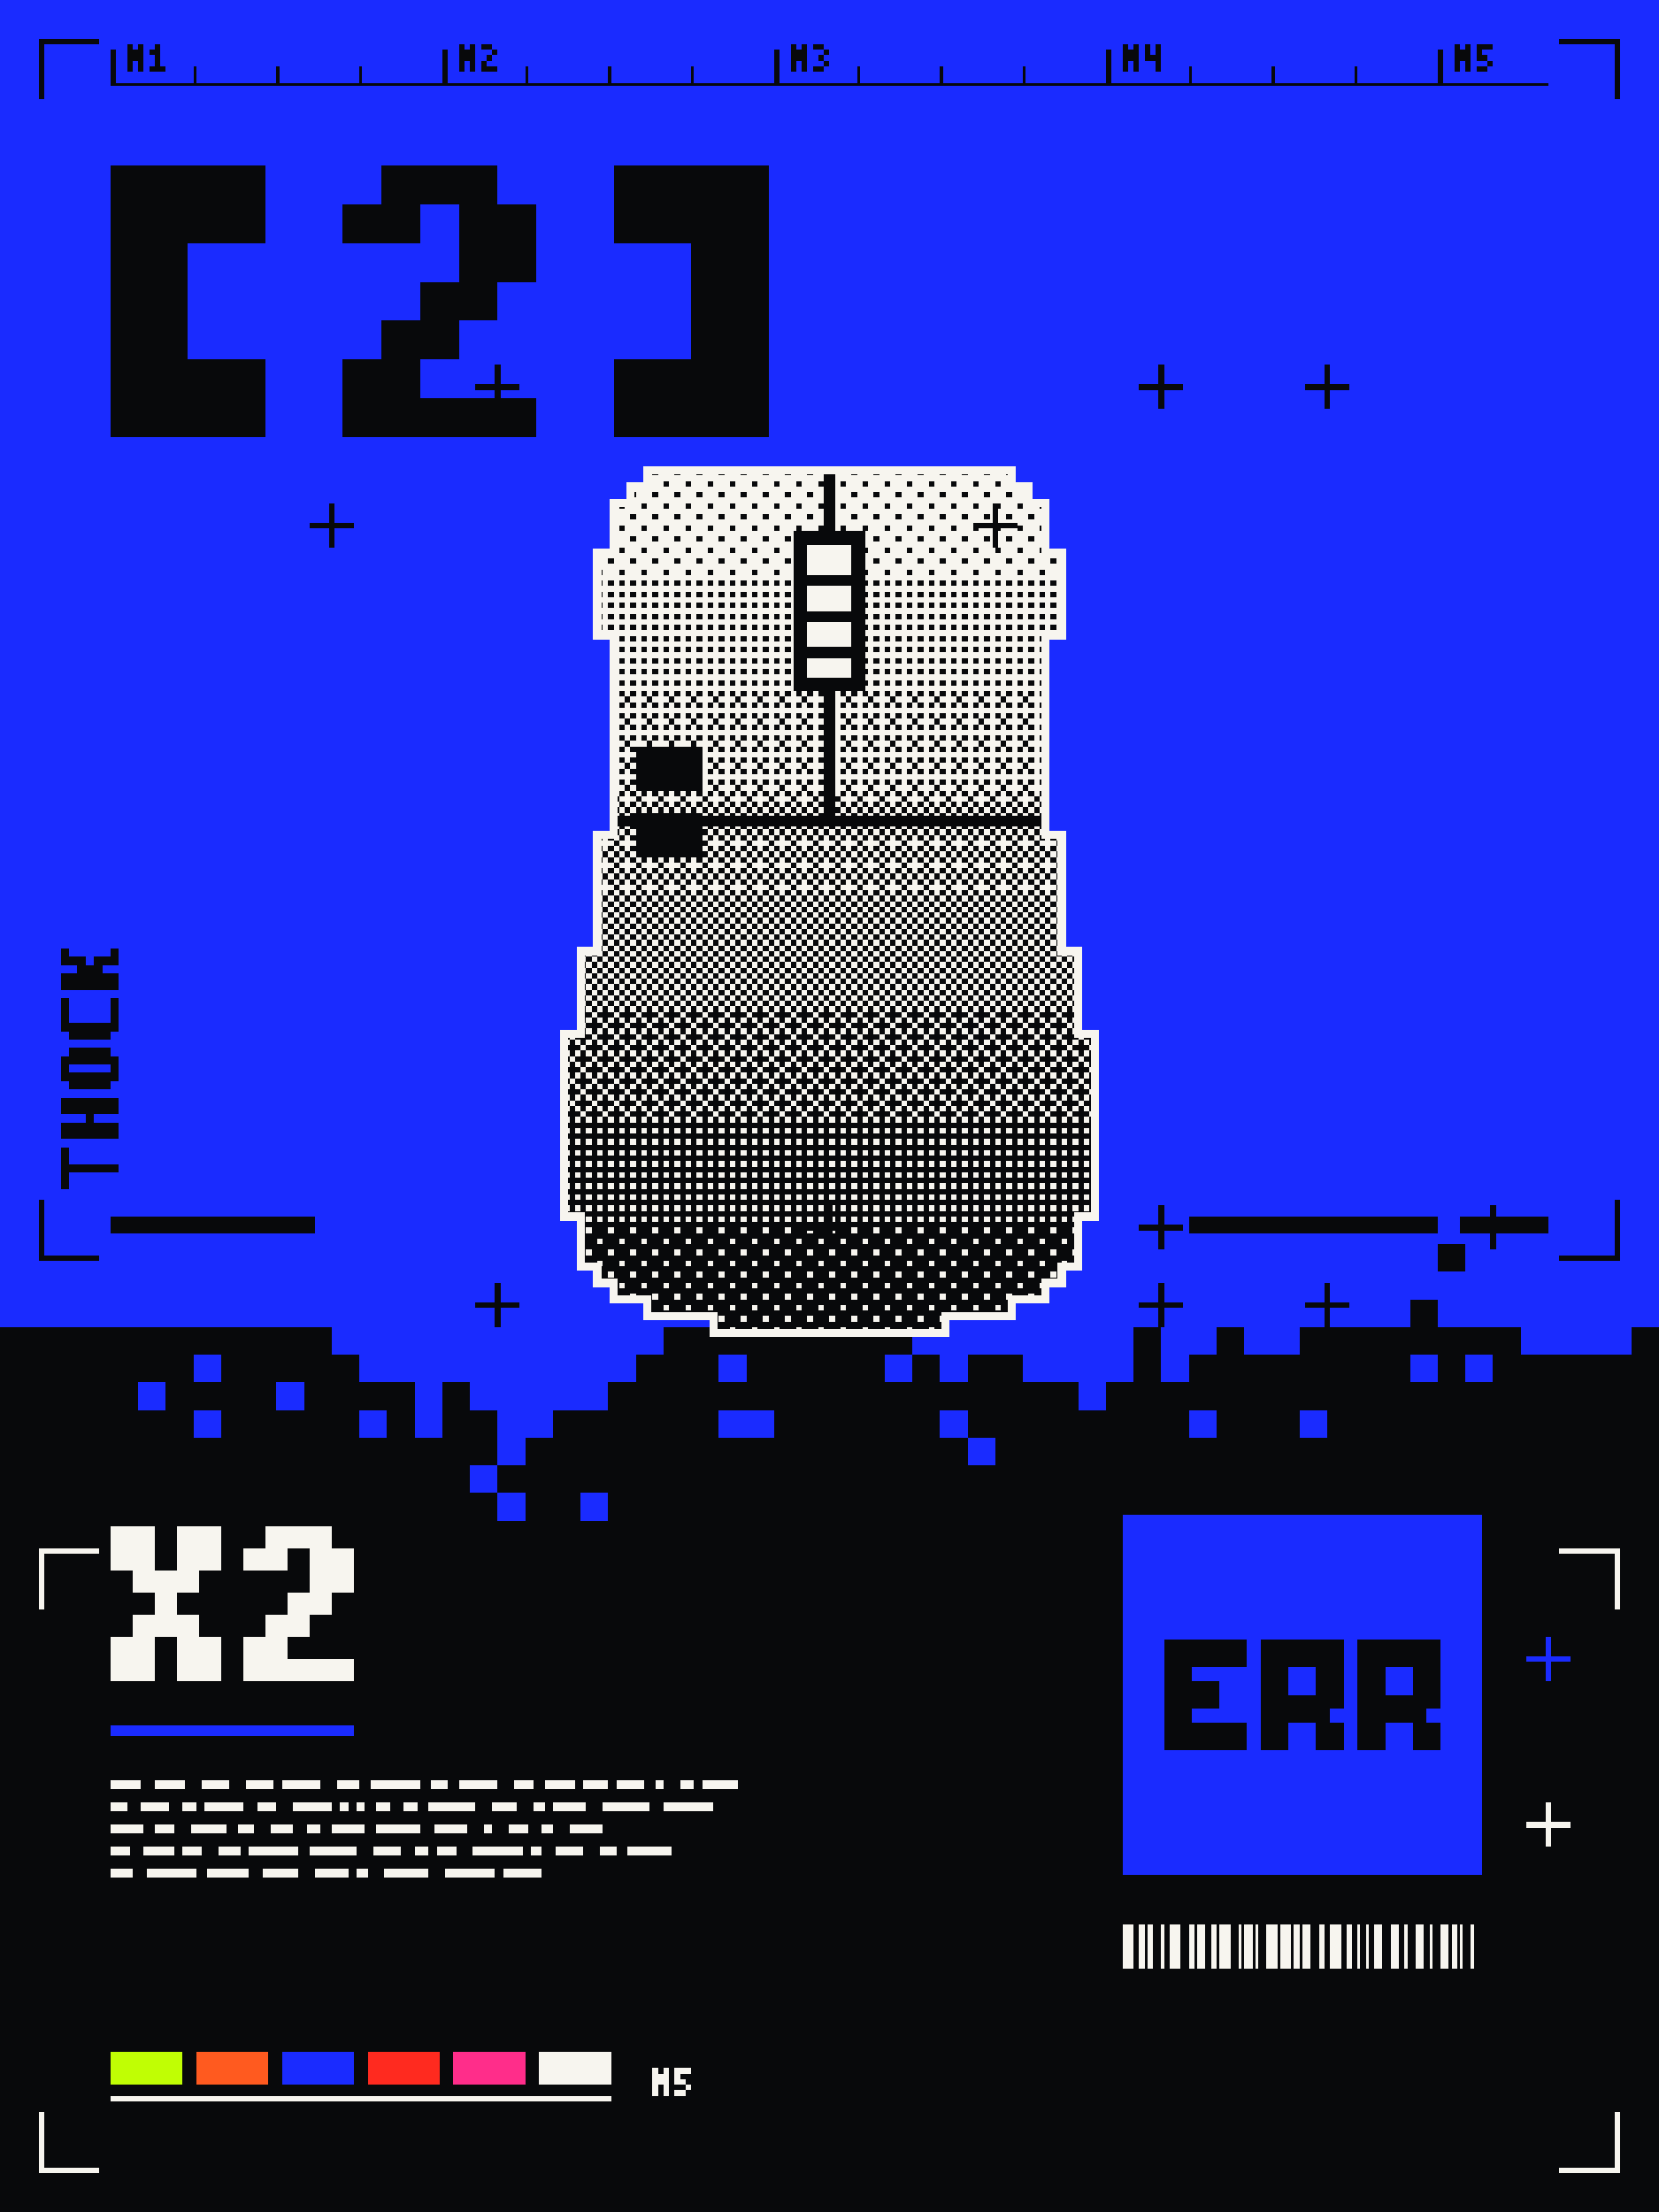
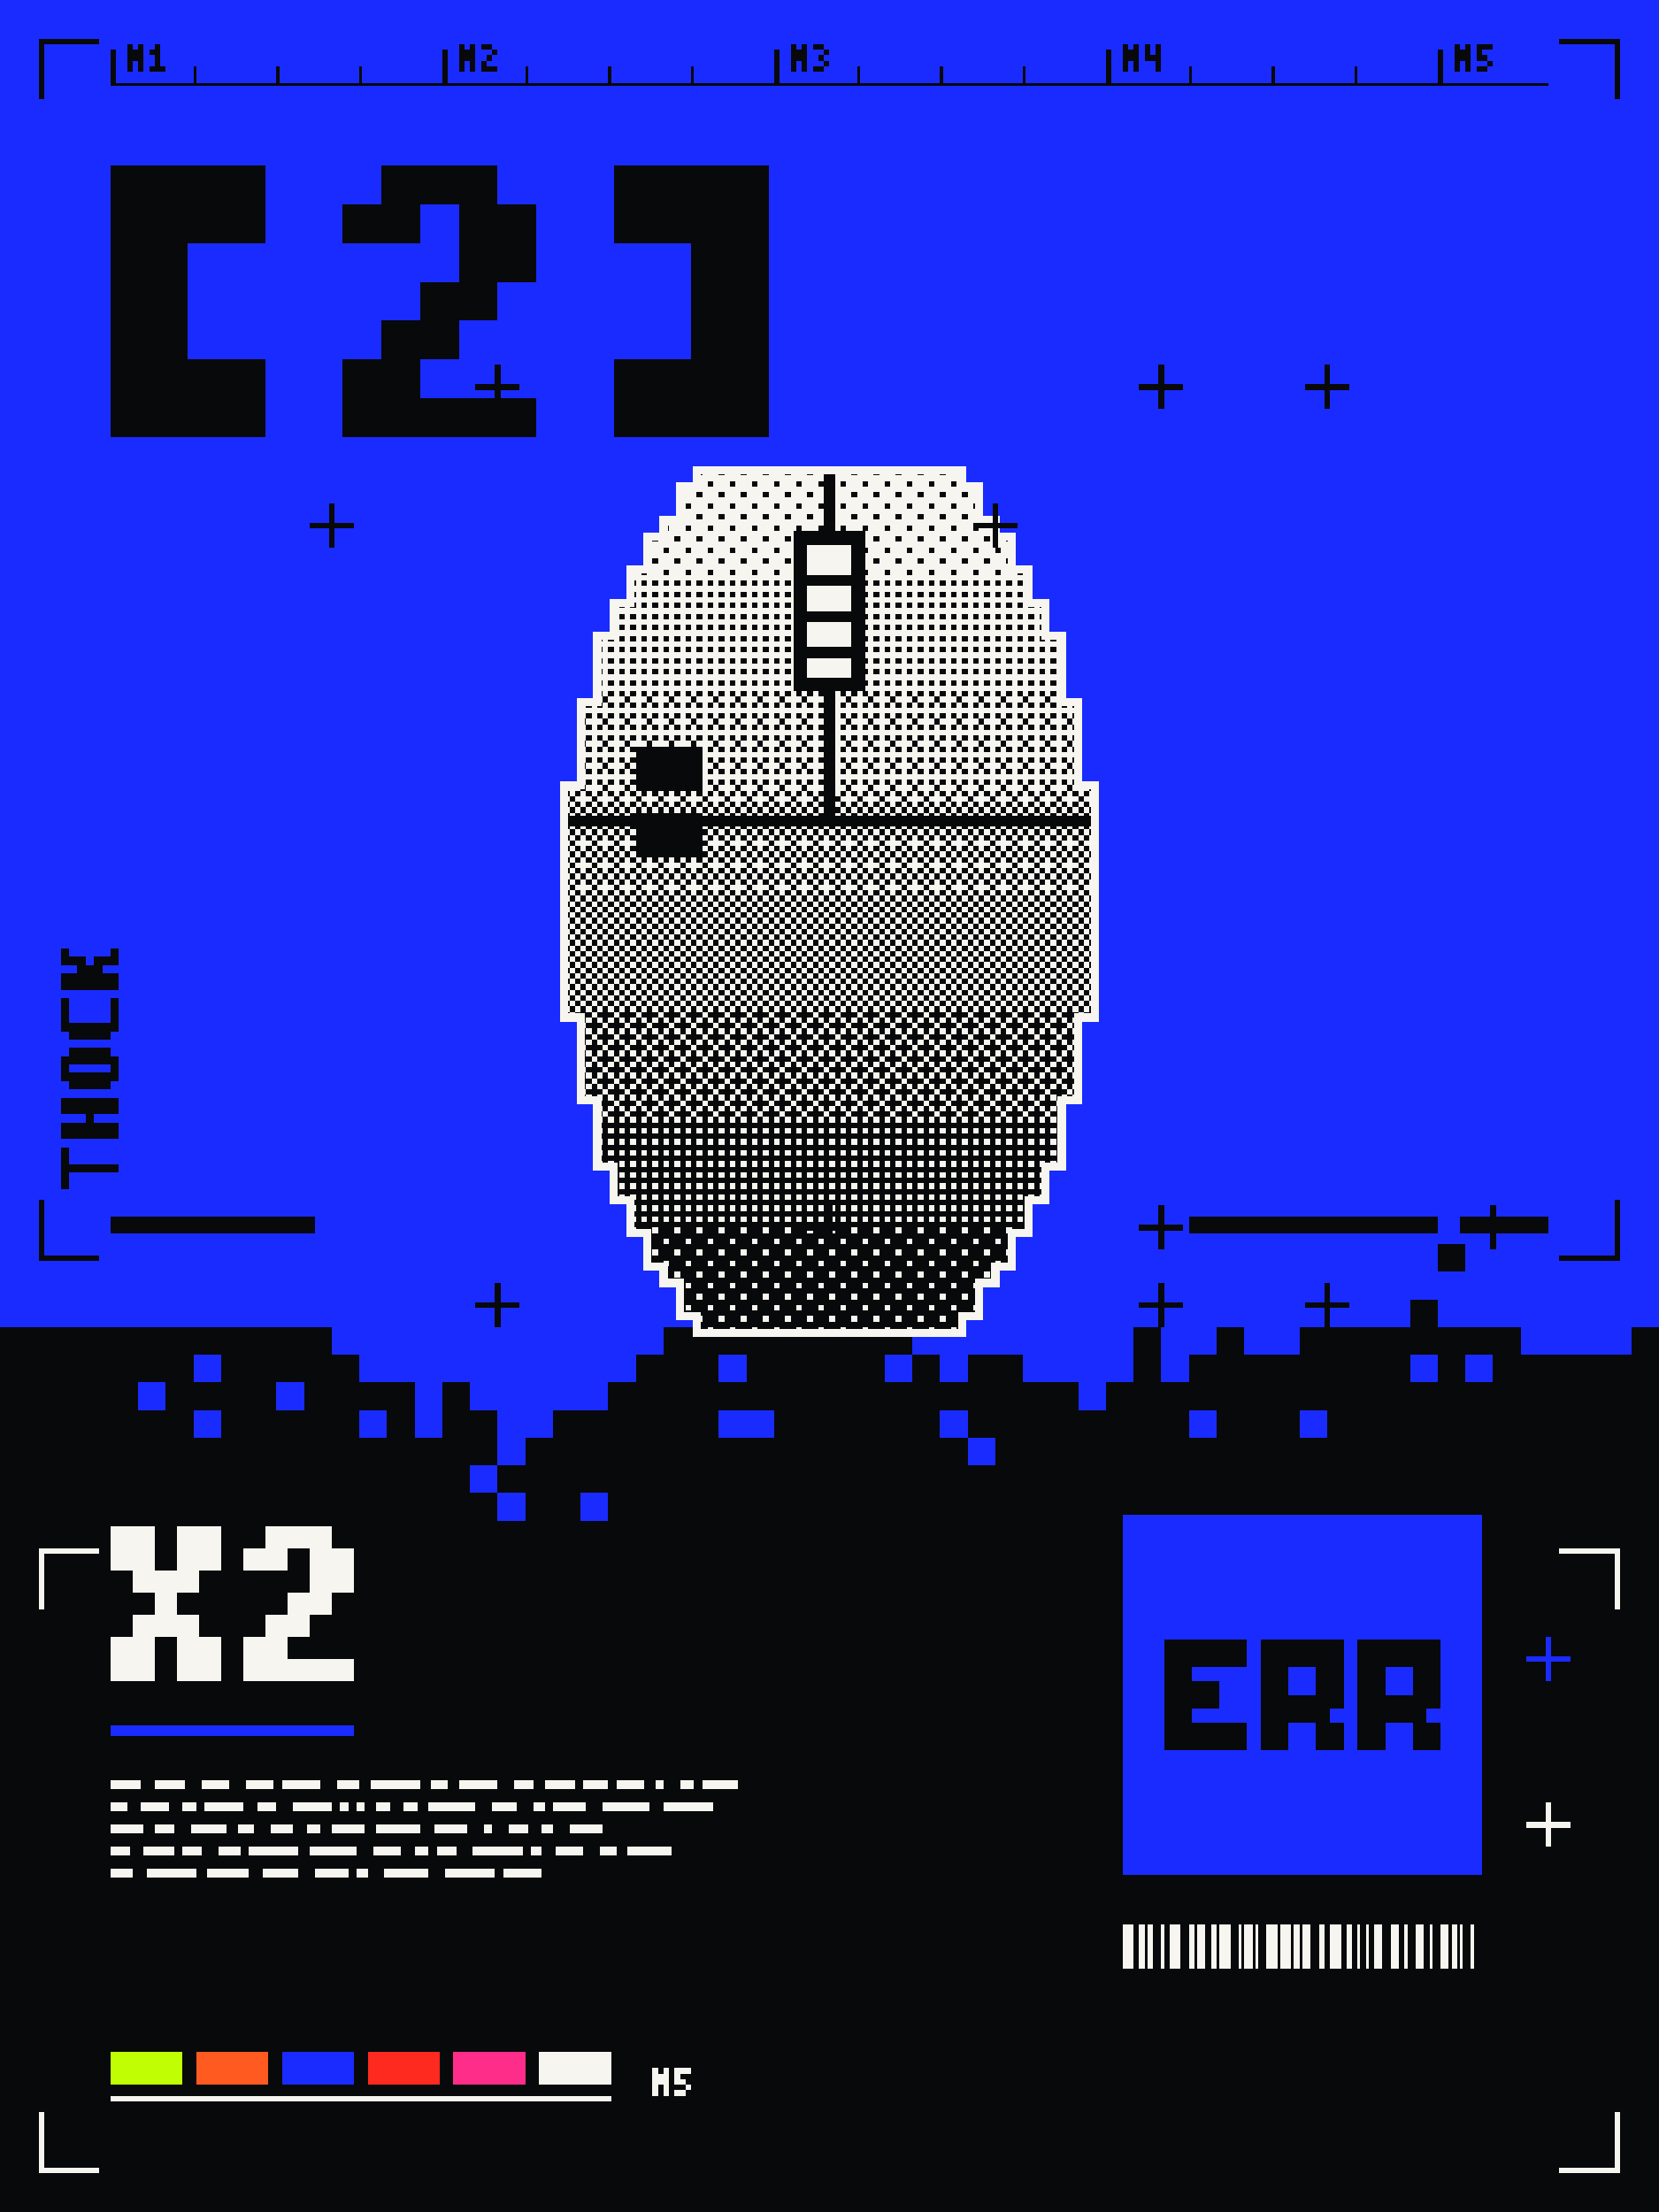
<svg xmlns="http://www.w3.org/2000/svg" viewBox="0 0 600 800" width="600" height="800" shape-rendering="crispEdges">
  <defs>
    <pattern id="m0" width="8" height="8" patternUnits="userSpaceOnUse">
      <rect x="0" y="0" width="8" height="2" fill="#f7f5ef" />
      <rect x="0" y="2" width="4" height="2" fill="#f7f5ef" />
      <rect x="6" y="2" width="2" height="2" fill="#f7f5ef" />
      <rect x="0" y="4" width="8" height="2" fill="#f7f5ef" />
      <rect x="2" y="6" width="6" height="2" fill="#f7f5ef" />
    </pattern>
    <pattern id="m1" width="8" height="8" patternUnits="userSpaceOnUse">
      <rect x="0" y="0" width="8" height="2" fill="#f7f5ef" />
      <rect x="2" y="2" width="2" height="2" fill="#f7f5ef" />
      <rect x="6" y="2" width="2" height="2" fill="#f7f5ef" />
      <rect x="0" y="4" width="8" height="2" fill="#f7f5ef" />
      <rect x="2" y="6" width="2" height="2" fill="#f7f5ef" />
      <rect x="6" y="6" width="2" height="2" fill="#f7f5ef" />
    </pattern>
    <pattern id="m2" width="8" height="8" patternUnits="userSpaceOnUse">
      <rect x="0" y="0" width="8" height="2" fill="#f7f5ef" />
      <rect x="2" y="2" width="2" height="2" fill="#f7f5ef" />
      <rect x="6" y="2" width="2" height="2" fill="#f7f5ef" />
      <rect x="0" y="4" width="2" height="2" fill="#f7f5ef" />
      <rect x="4" y="4" width="4" height="2" fill="#f7f5ef" />
      <rect x="2" y="6" width="2" height="2" fill="#f7f5ef" />
      <rect x="6" y="6" width="2" height="2" fill="#f7f5ef" />
    </pattern>
    <pattern id="m3" width="8" height="8" patternUnits="userSpaceOnUse">
      <rect x="0" y="0" width="6" height="2" fill="#f7f5ef" />
      <rect x="2" y="2" width="2" height="2" fill="#f7f5ef" />
      <rect x="6" y="2" width="2" height="2" fill="#f7f5ef" />
      <rect x="0" y="4" width="2" height="2" fill="#f7f5ef" />
      <rect x="4" y="4" width="2" height="2" fill="#f7f5ef" />
      <rect x="2" y="6" width="2" height="2" fill="#f7f5ef" />
      <rect x="6" y="6" width="2" height="2" fill="#f7f5ef" />
    </pattern>
    <pattern id="m4" width="8" height="8" patternUnits="userSpaceOnUse">
      <rect x="0" y="0" width="2" height="2" fill="#f7f5ef" />
      <rect x="4" y="0" width="2" height="2" fill="#f7f5ef" />
      <rect x="2" y="2" width="2" height="2" fill="#f7f5ef" />
      <rect x="6" y="2" width="2" height="2" fill="#f7f5ef" />
      <rect x="0" y="4" width="2" height="2" fill="#f7f5ef" />
      <rect x="4" y="4" width="2" height="2" fill="#f7f5ef" />
      <rect x="2" y="6" width="2" height="2" fill="#f7f5ef" />
      <rect x="6" y="6" width="2" height="2" fill="#f7f5ef" />
    </pattern>
    <pattern id="m5" width="8" height="8" patternUnits="userSpaceOnUse">
      <rect x="0" y="0" width="2" height="2" fill="#f7f5ef" />
      <rect x="4" y="0" width="2" height="2" fill="#f7f5ef" />
      <rect x="2" y="2" width="2" height="2" fill="#f7f5ef" />
      <rect x="0" y="4" width="2" height="2" fill="#f7f5ef" />
      <rect x="4" y="4" width="2" height="2" fill="#f7f5ef" />
      <rect x="6" y="6" width="2" height="2" fill="#f7f5ef" />
    </pattern>
    <pattern id="m6" width="8" height="8" patternUnits="userSpaceOnUse">
      <rect x="0" y="0" width="2" height="2" fill="#f7f5ef" />
      <rect x="4" y="0" width="2" height="2" fill="#f7f5ef" />
      <rect x="0" y="4" width="2" height="2" fill="#f7f5ef" />
      <rect x="4" y="4" width="2" height="2" fill="#f7f5ef" />
    </pattern>
    <pattern id="m7" width="8" height="8" patternUnits="userSpaceOnUse">
      <rect x="0" y="0" width="2" height="2" fill="#f7f5ef" />
      <rect x="4" y="4" width="2" height="2" fill="#f7f5ef" />
    </pattern>
    <clipPath id="ms">
-       <path d="M366 170V176H372V182H378V188H378V194H378V200H384V206H384V212H384V218H384V224H384V230H378V236H378V242H378V248H378V254H378V260H378V266H378V272H378V278H378V284H378V290H378V296H378V302H384V308H384V314H384V320H384V326H384V332H384V338H384V344H390V350H390V356H390V362H390V368H390V374H396V380H396V386H396V392H396V398H396V404H396V410H396V416H396V422H396V428H396V434H396V440H390V446H390V452H390V458H384V464H378V470H366V476H342V482H258V476H234V470H222V464H216V458H210V452H210V446H210V440H204V434H204V428H204V422H204V416H204V410H204V404H204V398H204V392H204V386H204V380H204V374H210V368H210V362H210V356H210V350H210V344H216V338H216V332H216V326H216V320H216V314H216V308H216V302H222V296H222V290H222V284H222V278H222V272H222V266H222V260H222V254H222V248H222V242H222V236H222V230H216V224H216V218H216V212H216V206H216V200H222V194H222V188H222V182H228V176H234V170Z" />
+       <path d="M348 170V176H354V182H354V188H360V194H366V200H366V206H372V212H372V218H378V224H378V230H384V236H384V242H384V248H384V254H390V260H390V266H390V272H390V278H390V284H396V290H396V296H396V302H396V308H396V314H396V320H396V326H396V332H396V338H396V344H396V350H396V356H396V362H396V368H390V374H390V380H390V386H390V392H390V398H384V404H384V410H384V416H384V422H378V428H378V434H372V440H372V446H366V452H366V458H360V464H354V470H354V476H348V482H252V476H246V470H246V464H240V458H234V452H234V446H228V440H228V434H222V428H222V422H216V416H216V410H216V404H216V398H210V392H210V386H210V380H210V374H210V368H204V362H204V356H204V350H204V344H204V338H204V332H204V326H204V320H204V314H204V308H204V302H204V296H204V290H204V284H210V278H210V272H210V266H210V260H210V254H216V248H216V242H216V236H216V230H222V224H222V218H228V212H228V206H234V200H234V194H240V188H246V182H246V176H252V170Z" />
    </clipPath>
  </defs>
  <rect width="600" height="800" fill="#08090b" />
  <path fill="#1a2bff" d="M0 0H600V480H590V490H580V490H570V490H560V490H550V480H540V480H530V480H520V480H510V480H500V480H490V480H480V480H470V490H460V490H450V480H440V490H430V500H420V490H410V500H400V510H390V500H380V500H370V490H360V500H350V500H340V490H330V480H320V480H310V480H300V480H290V480H280V480H270V480H260V480H250V480H240V490H230V500H220V510H210V510H200V520H190V520H180V510H170V500H160V510H150V500H140V500H130V490H120V480H110V480H100V480H90V480H80V480H70V480H60V480H50V480H40V480H30V480H20V480H10V480H0V490Z" />
  <rect x="520" y="450" width="10" height="10" fill="#08090b" />
  <rect x="180" y="520" width="10" height="10" fill="#1a2bff" />
  <rect x="470" y="510" width="10" height="10" fill="#1a2bff" />
  <rect x="270" y="510" width="10" height="10" fill="#1a2bff" />
  <rect x="150" y="510" width="10" height="10" fill="#1a2bff" />
  <rect x="210" y="540" width="10" height="10" fill="#1a2bff" />
  <rect x="300" y="470" width="10" height="10" fill="#08090b" />
  <rect x="50" y="500" width="10" height="10" fill="#1a2bff" />
  <rect x="260" y="490" width="10" height="10" fill="#1a2bff" />
  <rect x="130" y="510" width="10" height="10" fill="#1a2bff" />
  <rect x="100" y="500" width="10" height="10" fill="#1a2bff" />
  <rect x="260" y="510" width="10" height="10" fill="#1a2bff" />
  <rect x="350" y="520" width="10" height="10" fill="#1a2bff" />
  <rect x="430" y="510" width="10" height="10" fill="#1a2bff" />
  <rect x="70" y="510" width="10" height="10" fill="#1a2bff" />
  <rect x="180" y="540" width="10" height="10" fill="#1a2bff" />
  <rect x="530" y="490" width="10" height="10" fill="#1a2bff" />
  <rect x="320" y="490" width="10" height="10" fill="#1a2bff" />
  <rect x="320" y="470" width="10" height="10" fill="#08090b" />
  <rect x="410" y="480" width="10" height="10" fill="#08090b" />
  <rect x="170" y="530" width="10" height="10" fill="#1a2bff" />
  <rect x="70" y="490" width="10" height="10" fill="#1a2bff" />
  <rect x="340" y="510" width="10" height="10" fill="#1a2bff" />
  <rect x="510" y="490" width="10" height="10" fill="#1a2bff" />
  <rect x="350" y="490" width="10" height="10" fill="#08090b" />
  <rect x="510" y="470" width="10" height="10" fill="#08090b" />
  <rect x="40" y="60" width="56" height="14" fill="#08090b" />
  <rect x="40" y="74" width="56" height="14" fill="#08090b" />
  <rect x="40" y="88" width="28" height="14" fill="#08090b" />
  <rect x="40" y="102" width="28" height="14" fill="#08090b" />
  <rect x="40" y="116" width="28" height="14" fill="#08090b" />
  <rect x="40" y="130" width="56" height="14" fill="#08090b" />
  <rect x="40" y="144" width="56" height="14" fill="#08090b" />
  <rect x="138" y="60" width="42" height="14" fill="#08090b" />
  <rect x="124" y="74" width="28" height="14" fill="#08090b" />
  <rect x="166" y="74" width="28" height="14" fill="#08090b" />
  <rect x="166" y="88" width="28" height="14" fill="#08090b" />
  <rect x="152" y="102" width="28" height="14" fill="#08090b" />
  <rect x="138" y="116" width="28" height="14" fill="#08090b" />
  <rect x="124" y="130" width="28" height="14" fill="#08090b" />
  <rect x="124" y="144" width="70" height="14" fill="#08090b" />
  <rect x="222" y="60" width="56" height="14" fill="#08090b" />
  <rect x="222" y="74" width="56" height="14" fill="#08090b" />
  <rect x="250" y="88" width="28" height="14" fill="#08090b" />
  <rect x="250" y="102" width="28" height="14" fill="#08090b" />
  <rect x="250" y="116" width="28" height="14" fill="#08090b" />
  <rect x="222" y="130" width="56" height="14" fill="#08090b" />
  <rect x="222" y="144" width="56" height="14" fill="#08090b" />
  <g clip-path="url(#ms)">
    <rect x="198" y="170" width="204" height="312" fill="#08090b" />
    <rect x="198" y="170" width="204" height="40" fill="url(#m0)" />
    <rect x="198" y="209" width="204" height="40" fill="url(#m1)" />
    <rect x="198" y="248" width="204" height="40" fill="url(#m2)" />
    <rect x="198" y="287" width="204" height="40" fill="url(#m3)" />
    <rect x="198" y="326" width="204" height="40" fill="url(#m4)" />
    <rect x="198" y="365" width="204" height="40" fill="url(#m5)" />
    <rect x="198" y="404" width="204" height="40" fill="url(#m6)" />
    <rect x="198" y="443" width="204" height="40" fill="url(#m7)" />
    <rect x="298" y="170" width="4" height="125" fill="#08090b" />
    <rect x="204" y="295" width="192" height="4" fill="#08090b" />
    <rect x="287" y="192" width="26" height="58" fill="#08090b" />
    <rect x="292" y="197" width="16" height="48" fill="#f7f5ef" />
    <rect x="292" y="208" width="16" height="4" fill="#08090b" />
    <rect x="292" y="221" width="16" height="4" fill="#08090b" />
    <rect x="292" y="234" width="16" height="4" fill="#08090b" />
    <rect x="230" y="270" width="24" height="16" fill="#08090b" />
    <rect x="230" y="294" width="24" height="16" fill="#08090b" />
  </g>
-   <path d="M366 170V176H372V182H378V188H378V194H378V200H384V206H384V212H384V218H384V224H384V230H378V236H378V242H378V248H378V254H378V260H378V266H378V272H378V278H378V284H378V290H378V296H378V302H384V308H384V314H384V320H384V326H384V332H384V338H384V344H390V350H390V356H390V362H390V368H390V374H396V380H396V386H396V392H396V398H396V404H396V410H396V416H396V422H396V428H396V434H396V440H390V446H390V452H390V458H384V464H378V470H366V476H342V482H258V476H234V470H222V464H216V458H210V452H210V446H210V440H204V434H204V428H204V422H204V416H204V410H204V404H204V398H204V392H204V386H204V380H204V374H210V368H210V362H210V356H210V350H210V344H216V338H216V332H216V326H216V320H216V314H216V308H216V302H222V296H222V290H222V284H222V278H222V272H222V266H222V260H222V254H222V248H222V242H222V236H222V230H216V224H216V218H216V212H216V206H216V200H222V194H222V188H222V182H228V176H234V170Z" fill="none" stroke="#f7f5ef" stroke-width="3" />
+   <path d="M348 170V176H354V182H354V188H360V194H366V200H366V206H372V212H372V218H378V224H378V230H384V236H384V242H384V248H384V254H390V260H390V266H390V272H390V278H390V284H396V290H396V296H396V302H396V308H396V314H396V320H396V326H396V332H396V338H396V344H396V350H396V356H396V362H396V368H390V374H390V380H390V386H390V392H390V398H384V404H384V410H384V416H384V422H378V428H378V434H372V440H372V446H366V452H366V458H360V464H354V470H354V476H348V482H252V476H246V470H246V464H240V458H234V452H234V446H228V440H228V434H222V428H222V422H216V416H216V410H216V404H216V398H210V392H210V386H210V380H210V374H210V368H204V362H204V356H204V350H204V344H204V338H204V332H204V326H204V320H204V314H204V308H204V302H204V296H204V290H204V284H210V278H210V272H210V266H210V260H210V254H216V248H216V242H216V236H216V230H222V224H222V218H228V212H228V206H234V200H234V194H240V188H246V182H246V176H252V170Z" fill="none" stroke="#f7f5ef" stroke-width="3" />
  <rect x="40" y="440" width="74" height="6" fill="#08090b" />
  <rect x="430" y="440" width="90" height="6" fill="#08090b" />
  <rect x="528" y="440" width="32" height="6" fill="#08090b" />
  <rect x="40" y="30" width="520" height="1" fill="#08090b" />
  <rect x="40" y="18" width="2" height="12" fill="#08090b" />
  <rect x="46" y="16" width="2" height="2" fill="#08090b" />
  <rect x="50" y="16" width="2" height="2" fill="#08090b" />
  <rect x="46" y="18" width="6" height="2" fill="#08090b" />
  <rect x="46" y="20" width="6" height="2" fill="#08090b" />
  <rect x="46" y="22" width="2" height="2" fill="#08090b" />
  <rect x="50" y="22" width="2" height="2" fill="#08090b" />
  <rect x="46" y="24" width="2" height="2" fill="#08090b" />
  <rect x="50" y="24" width="2" height="2" fill="#08090b" />
  <rect x="56" y="16" width="2" height="2" fill="#08090b" />
  <rect x="54" y="18" width="4" height="2" fill="#08090b" />
  <rect x="56" y="20" width="2" height="2" fill="#08090b" />
  <rect x="56" y="22" width="2" height="2" fill="#08090b" />
  <rect x="54" y="24" width="6" height="2" fill="#08090b" />
  <rect x="70" y="24" width="1" height="6" fill="#08090b" />
  <rect x="100" y="24" width="1" height="6" fill="#08090b" />
  <rect x="130" y="24" width="1" height="6" fill="#08090b" />
  <rect x="160" y="18" width="2" height="12" fill="#08090b" />
  <rect x="166" y="16" width="2" height="2" fill="#08090b" />
  <rect x="170" y="16" width="2" height="2" fill="#08090b" />
  <rect x="166" y="18" width="6" height="2" fill="#08090b" />
  <rect x="166" y="20" width="6" height="2" fill="#08090b" />
  <rect x="166" y="22" width="2" height="2" fill="#08090b" />
  <rect x="170" y="22" width="2" height="2" fill="#08090b" />
  <rect x="166" y="24" width="2" height="2" fill="#08090b" />
  <rect x="170" y="24" width="2" height="2" fill="#08090b" />
  <rect x="174" y="16" width="4" height="2" fill="#08090b" />
  <rect x="178" y="18" width="2" height="2" fill="#08090b" />
  <rect x="176" y="20" width="2" height="2" fill="#08090b" />
  <rect x="174" y="22" width="2" height="2" fill="#08090b" />
  <rect x="174" y="24" width="6" height="2" fill="#08090b" />
  <rect x="190" y="24" width="1" height="6" fill="#08090b" />
  <rect x="220" y="24" width="1" height="6" fill="#08090b" />
  <rect x="250" y="24" width="1" height="6" fill="#08090b" />
  <rect x="280" y="18" width="2" height="12" fill="#08090b" />
  <rect x="286" y="16" width="2" height="2" fill="#08090b" />
  <rect x="290" y="16" width="2" height="2" fill="#08090b" />
  <rect x="286" y="18" width="6" height="2" fill="#08090b" />
  <rect x="286" y="20" width="6" height="2" fill="#08090b" />
  <rect x="286" y="22" width="2" height="2" fill="#08090b" />
  <rect x="290" y="22" width="2" height="2" fill="#08090b" />
  <rect x="286" y="24" width="2" height="2" fill="#08090b" />
  <rect x="290" y="24" width="2" height="2" fill="#08090b" />
  <rect x="294" y="16" width="4" height="2" fill="#08090b" />
  <rect x="298" y="18" width="2" height="2" fill="#08090b" />
  <rect x="296" y="20" width="2" height="2" fill="#08090b" />
  <rect x="298" y="22" width="2" height="2" fill="#08090b" />
  <rect x="294" y="24" width="4" height="2" fill="#08090b" />
  <rect x="310" y="24" width="1" height="6" fill="#08090b" />
  <rect x="340" y="24" width="1" height="6" fill="#08090b" />
  <rect x="370" y="24" width="1" height="6" fill="#08090b" />
  <rect x="400" y="18" width="2" height="12" fill="#08090b" />
  <rect x="406" y="16" width="2" height="2" fill="#08090b" />
  <rect x="410" y="16" width="2" height="2" fill="#08090b" />
  <rect x="406" y="18" width="6" height="2" fill="#08090b" />
  <rect x="406" y="20" width="6" height="2" fill="#08090b" />
  <rect x="406" y="22" width="2" height="2" fill="#08090b" />
  <rect x="410" y="22" width="2" height="2" fill="#08090b" />
  <rect x="406" y="24" width="2" height="2" fill="#08090b" />
  <rect x="410" y="24" width="2" height="2" fill="#08090b" />
  <rect x="414" y="16" width="2" height="2" fill="#08090b" />
  <rect x="418" y="16" width="2" height="2" fill="#08090b" />
  <rect x="414" y="18" width="2" height="2" fill="#08090b" />
  <rect x="418" y="18" width="2" height="2" fill="#08090b" />
  <rect x="414" y="20" width="6" height="2" fill="#08090b" />
  <rect x="418" y="22" width="2" height="2" fill="#08090b" />
  <rect x="418" y="24" width="2" height="2" fill="#08090b" />
  <rect x="430" y="24" width="1" height="6" fill="#08090b" />
  <rect x="460" y="24" width="1" height="6" fill="#08090b" />
  <rect x="490" y="24" width="1" height="6" fill="#08090b" />
  <rect x="520" y="18" width="2" height="12" fill="#08090b" />
  <rect x="526" y="16" width="2" height="2" fill="#08090b" />
  <rect x="530" y="16" width="2" height="2" fill="#08090b" />
  <rect x="526" y="18" width="6" height="2" fill="#08090b" />
  <rect x="526" y="20" width="6" height="2" fill="#08090b" />
  <rect x="526" y="22" width="2" height="2" fill="#08090b" />
  <rect x="530" y="22" width="2" height="2" fill="#08090b" />
  <rect x="526" y="24" width="2" height="2" fill="#08090b" />
  <rect x="530" y="24" width="2" height="2" fill="#08090b" />
  <rect x="534" y="16" width="6" height="2" fill="#08090b" />
  <rect x="534" y="18" width="2" height="2" fill="#08090b" />
  <rect x="534" y="20" width="4" height="2" fill="#08090b" />
  <rect x="538" y="22" width="2" height="2" fill="#08090b" />
  <rect x="534" y="24" width="4" height="2" fill="#08090b" />
  <rect x="520" y="18" width="2" height="12" fill="#08090b" />
  <g transform="translate(22 430) rotate(-90)">
    <rect x="0" y="0" width="15" height="3" fill="#08090b" />
    <rect x="6" y="3" width="3" height="3" fill="#08090b" />
    <rect x="6" y="6" width="3" height="3" fill="#08090b" />
    <rect x="6" y="9" width="3" height="3" fill="#08090b" />
    <rect x="6" y="12" width="3" height="3" fill="#08090b" />
    <rect x="6" y="15" width="3" height="3" fill="#08090b" />
    <rect x="6" y="18" width="3" height="3" fill="#08090b" />
    <rect x="18" y="0" width="6" height="3" fill="#08090b" />
    <rect x="27" y="0" width="6" height="3" fill="#08090b" />
    <rect x="18" y="3" width="6" height="3" fill="#08090b" />
    <rect x="27" y="3" width="6" height="3" fill="#08090b" />
    <rect x="18" y="6" width="6" height="3" fill="#08090b" />
    <rect x="27" y="6" width="6" height="3" fill="#08090b" />
    <rect x="18" y="9" width="15" height="3" fill="#08090b" />
    <rect x="18" y="12" width="6" height="3" fill="#08090b" />
    <rect x="27" y="12" width="6" height="3" fill="#08090b" />
    <rect x="18" y="15" width="6" height="3" fill="#08090b" />
    <rect x="27" y="15" width="6" height="3" fill="#08090b" />
    <rect x="18" y="18" width="6" height="3" fill="#08090b" />
    <rect x="27" y="18" width="6" height="3" fill="#08090b" />
    <rect x="39" y="0" width="9" height="3" fill="#08090b" />
    <rect x="36" y="3" width="6" height="3" fill="#08090b" />
    <rect x="45" y="3" width="6" height="3" fill="#08090b" />
    <rect x="36" y="6" width="6" height="3" fill="#08090b" />
    <rect x="45" y="6" width="6" height="3" fill="#08090b" />
    <rect x="36" y="9" width="6" height="3" fill="#08090b" />
    <rect x="45" y="9" width="6" height="3" fill="#08090b" />
    <rect x="36" y="12" width="6" height="3" fill="#08090b" />
    <rect x="45" y="12" width="6" height="3" fill="#08090b" />
    <rect x="36" y="15" width="6" height="3" fill="#08090b" />
    <rect x="45" y="15" width="6" height="3" fill="#08090b" />
    <rect x="39" y="18" width="9" height="3" fill="#08090b" />
    <rect x="57" y="0" width="12" height="3" fill="#08090b" />
    <rect x="54" y="3" width="6" height="3" fill="#08090b" />
    <rect x="54" y="6" width="6" height="3" fill="#08090b" />
    <rect x="54" y="9" width="6" height="3" fill="#08090b" />
    <rect x="54" y="12" width="6" height="3" fill="#08090b" />
    <rect x="54" y="15" width="6" height="3" fill="#08090b" />
    <rect x="57" y="18" width="12" height="3" fill="#08090b" />
    <rect x="72" y="0" width="6" height="3" fill="#08090b" />
    <rect x="81" y="0" width="6" height="3" fill="#08090b" />
    <rect x="72" y="3" width="6" height="3" fill="#08090b" />
    <rect x="81" y="3" width="3" height="3" fill="#08090b" />
    <rect x="72" y="6" width="12" height="3" fill="#08090b" />
    <rect x="72" y="9" width="9" height="3" fill="#08090b" />
    <rect x="72" y="12" width="12" height="3" fill="#08090b" />
    <rect x="72" y="15" width="6" height="3" fill="#08090b" />
    <rect x="81" y="15" width="3" height="3" fill="#08090b" />
    <rect x="72" y="18" width="6" height="3" fill="#08090b" />
    <rect x="81" y="18" width="6" height="3" fill="#08090b" />
  </g>
  <rect x="419" y="132" width="2" height="16" fill="#08090b" />
  <rect x="412" y="139" width="16" height="2" fill="#08090b" />
  <rect x="479" y="132" width="2" height="16" fill="#08090b" />
  <rect x="472" y="139" width="16" height="2" fill="#08090b" />
  <rect x="179" y="132" width="2" height="16" fill="#08090b" />
  <rect x="172" y="139" width="16" height="2" fill="#08090b" />
  <rect x="359" y="182" width="2" height="16" fill="#08090b" />
  <rect x="352" y="189" width="16" height="2" fill="#08090b" />
  <rect x="119" y="182" width="2" height="16" fill="#08090b" />
  <rect x="112" y="189" width="16" height="2" fill="#08090b" />
  <rect x="359" y="182" width="2" height="16" fill="#08090b" />
  <rect x="352" y="189" width="16" height="2" fill="#08090b" />
  <rect x="419" y="436" width="2" height="16" fill="#08090b" />
  <rect x="412" y="443" width="16" height="2" fill="#08090b" />
  <rect x="299" y="436" width="2" height="16" fill="#08090b" />
  <rect x="292" y="443" width="16" height="2" fill="#08090b" />
  <rect x="539" y="436" width="2" height="16" fill="#08090b" />
  <rect x="532" y="443" width="16" height="2" fill="#08090b" />
  <rect x="179" y="464" width="2" height="16" fill="#08090b" />
  <rect x="172" y="471" width="16" height="2" fill="#08090b" />
  <rect x="479" y="464" width="2" height="16" fill="#08090b" />
  <rect x="472" y="471" width="16" height="2" fill="#08090b" />
  <rect x="419" y="464" width="2" height="16" fill="#08090b" />
  <rect x="412" y="471" width="16" height="2" fill="#08090b" />
  <rect x="14" y="14" width="22" height="2" fill="#08090b" />
  <rect x="14" y="14" width="2" height="22" fill="#08090b" />
  <rect x="564" y="14" width="22" height="2" fill="#08090b" />
  <rect x="584" y="14" width="2" height="22" fill="#08090b" />
  <rect x="14" y="454" width="22" height="2" fill="#08090b" />
  <rect x="14" y="434" width="2" height="22" fill="#08090b" />
  <rect x="564" y="454" width="22" height="2" fill="#08090b" />
  <rect x="584" y="434" width="2" height="22" fill="#08090b" />
  <rect x="14" y="560" width="22" height="2" fill="#f7f5ef" />
  <rect x="14" y="560" width="2" height="22" fill="#f7f5ef" />
  <rect x="564" y="560" width="22" height="2" fill="#f7f5ef" />
  <rect x="584" y="560" width="2" height="22" fill="#f7f5ef" />
  <rect x="14" y="784" width="22" height="2" fill="#f7f5ef" />
  <rect x="14" y="764" width="2" height="22" fill="#f7f5ef" />
  <rect x="564" y="784" width="22" height="2" fill="#f7f5ef" />
  <rect x="584" y="764" width="2" height="22" fill="#f7f5ef" />
  <rect x="559" y="592" width="2" height="16" fill="#1a2bff" />
  <rect x="552" y="599" width="16" height="2" fill="#1a2bff" />
  <rect x="559" y="652" width="2" height="16" fill="#f7f5ef" />
  <rect x="552" y="659" width="16" height="2" fill="#f7f5ef" />
  <rect x="40" y="552" width="16" height="8" fill="#f7f5ef" />
  <rect x="64" y="552" width="16" height="8" fill="#f7f5ef" />
  <rect x="40" y="560" width="16" height="8" fill="#f7f5ef" />
  <rect x="64" y="560" width="16" height="8" fill="#f7f5ef" />
  <rect x="48" y="568" width="24" height="8" fill="#f7f5ef" />
  <rect x="56" y="576" width="8" height="8" fill="#f7f5ef" />
  <rect x="48" y="584" width="24" height="8" fill="#f7f5ef" />
  <rect x="40" y="592" width="16" height="8" fill="#f7f5ef" />
  <rect x="64" y="592" width="16" height="8" fill="#f7f5ef" />
  <rect x="40" y="600" width="16" height="8" fill="#f7f5ef" />
  <rect x="64" y="600" width="16" height="8" fill="#f7f5ef" />
  <rect x="96" y="552" width="24" height="8" fill="#f7f5ef" />
  <rect x="88" y="560" width="16" height="8" fill="#f7f5ef" />
  <rect x="112" y="560" width="16" height="8" fill="#f7f5ef" />
  <rect x="112" y="568" width="16" height="8" fill="#f7f5ef" />
  <rect x="104" y="576" width="16" height="8" fill="#f7f5ef" />
  <rect x="96" y="584" width="16" height="8" fill="#f7f5ef" />
  <rect x="88" y="592" width="16" height="8" fill="#f7f5ef" />
  <rect x="88" y="600" width="40" height="8" fill="#f7f5ef" />
  <rect x="40" y="624" width="88" height="4" fill="#1a2bff" />
  <rect x="40" y="644" width="11" height="3" fill="#f7f5ef" />
  <rect x="56" y="644" width="11" height="3" fill="#f7f5ef" />
  <rect x="73" y="644" width="10" height="3" fill="#f7f5ef" />
  <rect x="89" y="644" width="10" height="3" fill="#f7f5ef" />
  <rect x="102" y="644" width="14" height="3" fill="#f7f5ef" />
  <rect x="122" y="644" width="8" height="3" fill="#f7f5ef" />
  <rect x="134" y="644" width="18" height="3" fill="#f7f5ef" />
  <rect x="156" y="644" width="6" height="3" fill="#f7f5ef" />
  <rect x="166" y="644" width="14" height="3" fill="#f7f5ef" />
  <rect x="186" y="644" width="7" height="3" fill="#f7f5ef" />
  <rect x="197" y="644" width="11" height="3" fill="#f7f5ef" />
  <rect x="211" y="644" width="9" height="3" fill="#f7f5ef" />
  <rect x="223" y="644" width="10" height="3" fill="#f7f5ef" />
  <rect x="237" y="644" width="3" height="3" fill="#f7f5ef" />
  <rect x="246" y="644" width="5" height="3" fill="#f7f5ef" />
  <rect x="254" y="644" width="13" height="3" fill="#f7f5ef" />
  <rect x="40" y="652" width="6" height="3" fill="#f7f5ef" />
  <rect x="51" y="652" width="10" height="3" fill="#f7f5ef" />
  <rect x="66" y="652" width="5" height="3" fill="#f7f5ef" />
  <rect x="74" y="652" width="14" height="3" fill="#f7f5ef" />
  <rect x="93" y="652" width="7" height="3" fill="#f7f5ef" />
  <rect x="106" y="652" width="14" height="3" fill="#f7f5ef" />
  <rect x="123" y="652" width="3" height="3" fill="#f7f5ef" />
  <rect x="129" y="652" width="3" height="3" fill="#f7f5ef" />
  <rect x="136" y="652" width="5" height="3" fill="#f7f5ef" />
  <rect x="146" y="652" width="5" height="3" fill="#f7f5ef" />
  <rect x="155" y="652" width="17" height="3" fill="#f7f5ef" />
  <rect x="178" y="652" width="9" height="3" fill="#f7f5ef" />
  <rect x="193" y="652" width="4" height="3" fill="#f7f5ef" />
  <rect x="200" y="652" width="12" height="3" fill="#f7f5ef" />
  <rect x="218" y="652" width="17" height="3" fill="#f7f5ef" />
  <rect x="240" y="652" width="18" height="3" fill="#f7f5ef" />
  <rect x="40" y="660" width="12" height="3" fill="#f7f5ef" />
  <rect x="56" y="660" width="7" height="3" fill="#f7f5ef" />
  <rect x="69" y="660" width="13" height="3" fill="#f7f5ef" />
  <rect x="86" y="660" width="6" height="3" fill="#f7f5ef" />
  <rect x="98" y="660" width="8" height="3" fill="#f7f5ef" />
  <rect x="111" y="660" width="5" height="3" fill="#f7f5ef" />
  <rect x="120" y="660" width="12" height="3" fill="#f7f5ef" />
  <rect x="136" y="660" width="16" height="3" fill="#f7f5ef" />
  <rect x="157" y="660" width="12" height="3" fill="#f7f5ef" />
  <rect x="175" y="660" width="3" height="3" fill="#f7f5ef" />
  <rect x="184" y="660" width="7" height="3" fill="#f7f5ef" />
  <rect x="196" y="660" width="4" height="3" fill="#f7f5ef" />
  <rect x="206" y="660" width="12" height="3" fill="#f7f5ef" />
  <rect x="40" y="668" width="7" height="3" fill="#f7f5ef" />
  <rect x="52" y="668" width="11" height="3" fill="#f7f5ef" />
  <rect x="66" y="668" width="7" height="3" fill="#f7f5ef" />
  <rect x="79" y="668" width="8" height="3" fill="#f7f5ef" />
  <rect x="90" y="668" width="18" height="3" fill="#f7f5ef" />
  <rect x="112" y="668" width="17" height="3" fill="#f7f5ef" />
  <rect x="135" y="668" width="10" height="3" fill="#f7f5ef" />
  <rect x="150" y="668" width="5" height="3" fill="#f7f5ef" />
  <rect x="158" y="668" width="7" height="3" fill="#f7f5ef" />
  <rect x="171" y="668" width="18" height="3" fill="#f7f5ef" />
  <rect x="192" y="668" width="4" height="3" fill="#f7f5ef" />
  <rect x="201" y="668" width="10" height="3" fill="#f7f5ef" />
  <rect x="217" y="668" width="6" height="3" fill="#f7f5ef" />
  <rect x="227" y="668" width="16" height="3" fill="#f7f5ef" />
  <rect x="40" y="676" width="8" height="3" fill="#f7f5ef" />
  <rect x="53" y="676" width="18" height="3" fill="#f7f5ef" />
  <rect x="75" y="676" width="15" height="3" fill="#f7f5ef" />
  <rect x="95" y="676" width="13" height="3" fill="#f7f5ef" />
  <rect x="114" y="676" width="12" height="3" fill="#f7f5ef" />
  <rect x="129" y="676" width="4" height="3" fill="#f7f5ef" />
  <rect x="139" y="676" width="16" height="3" fill="#f7f5ef" />
  <rect x="161" y="676" width="18" height="3" fill="#f7f5ef" />
  <rect x="182" y="676" width="14" height="3" fill="#f7f5ef" />
  <rect x="406" y="548" width="130" height="130" fill="#1a2bff" />
  <g transform="translate(411 593) scale(5)">
    <rect x="2" y="0" width="6" height="1" fill="#08090b" />
    <rect x="9" y="0" width="6" height="1" fill="#08090b" />
    <rect x="16" y="0" width="6" height="1" fill="#08090b" />
    <rect x="2" y="1" width="6" height="1" fill="#08090b" />
    <rect x="9" y="1" width="6" height="1" fill="#08090b" />
    <rect x="16" y="1" width="6" height="1" fill="#08090b" />
    <rect x="2" y="2" width="2" height="1" fill="#08090b" />
    <rect x="9" y="2" width="2" height="1" fill="#08090b" />
    <rect x="13" y="2" width="2" height="1" fill="#08090b" />
    <rect x="16" y="2" width="2" height="1" fill="#08090b" />
    <rect x="20" y="2" width="2" height="1" fill="#08090b" />
    <rect x="2" y="3" width="4" height="1" fill="#08090b" />
    <rect x="9" y="3" width="2" height="1" fill="#08090b" />
    <rect x="13" y="3" width="2" height="1" fill="#08090b" />
    <rect x="16" y="3" width="2" height="1" fill="#08090b" />
    <rect x="20" y="3" width="2" height="1" fill="#08090b" />
    <rect x="2" y="4" width="4" height="1" fill="#08090b" />
    <rect x="9" y="4" width="6" height="1" fill="#08090b" />
    <rect x="16" y="4" width="6" height="1" fill="#08090b" />
    <rect x="2" y="5" width="2" height="1" fill="#08090b" />
    <rect x="9" y="5" width="5" height="1" fill="#08090b" />
    <rect x="16" y="5" width="5" height="1" fill="#08090b" />
    <rect x="2" y="6" width="6" height="1" fill="#08090b" />
    <rect x="9" y="6" width="2" height="1" fill="#08090b" />
    <rect x="13" y="6" width="2" height="1" fill="#08090b" />
    <rect x="16" y="6" width="2" height="1" fill="#08090b" />
    <rect x="20" y="6" width="2" height="1" fill="#08090b" />
    <rect x="2" y="7" width="6" height="1" fill="#08090b" />
    <rect x="9" y="7" width="2" height="1" fill="#08090b" />
    <rect x="13" y="7" width="2" height="1" fill="#08090b" />
    <rect x="16" y="7" width="2" height="1" fill="#08090b" />
    <rect x="20" y="7" width="2" height="1" fill="#08090b" />
  </g>
  <rect x="406" y="696" width="4" height="16" fill="#f7f5ef" />
  <rect x="412" y="696" width="2" height="16" fill="#f7f5ef" />
  <rect x="415" y="696" width="2" height="16" fill="#f7f5ef" />
  <rect x="420" y="696" width="1" height="16" fill="#f7f5ef" />
  <rect x="423" y="696" width="4" height="16" fill="#f7f5ef" />
  <rect x="430" y="696" width="2" height="16" fill="#f7f5ef" />
  <rect x="433" y="696" width="3" height="16" fill="#f7f5ef" />
  <rect x="438" y="696" width="2" height="16" fill="#f7f5ef" />
  <rect x="441" y="696" width="4" height="16" fill="#f7f5ef" />
  <rect x="448" y="696" width="1" height="16" fill="#f7f5ef" />
  <rect x="450" y="696" width="3" height="16" fill="#f7f5ef" />
  <rect x="454" y="696" width="1" height="16" fill="#f7f5ef" />
  <rect x="458" y="696" width="4" height="16" fill="#f7f5ef" />
  <rect x="463" y="696" width="4" height="16" fill="#f7f5ef" />
  <rect x="468" y="696" width="2" height="16" fill="#f7f5ef" />
  <rect x="471" y="696" width="3" height="16" fill="#f7f5ef" />
  <rect x="477" y="696" width="2" height="16" fill="#f7f5ef" />
  <rect x="481" y="696" width="4" height="16" fill="#f7f5ef" />
  <rect x="487" y="696" width="2" height="16" fill="#f7f5ef" />
  <rect x="491" y="696" width="1" height="16" fill="#f7f5ef" />
  <rect x="494" y="696" width="1" height="16" fill="#f7f5ef" />
  <rect x="497" y="696" width="3" height="16" fill="#f7f5ef" />
  <rect x="503" y="696" width="3" height="16" fill="#f7f5ef" />
  <rect x="508" y="696" width="1" height="16" fill="#f7f5ef" />
  <rect x="512" y="696" width="3" height="16" fill="#f7f5ef" />
  <rect x="517" y="696" width="1" height="16" fill="#f7f5ef" />
  <rect x="521" y="696" width="3" height="16" fill="#f7f5ef" />
  <rect x="525" y="696" width="2" height="16" fill="#f7f5ef" />
  <rect x="528" y="696" width="1" height="16" fill="#f7f5ef" />
  <rect x="532" y="696" width="1" height="16" fill="#f7f5ef" />
  <rect x="40" y="742" width="26" height="12" fill="#c0fe04" />
  <rect x="71" y="742" width="26" height="12" fill="#ff5a1f" />
  <rect x="102" y="742" width="26" height="12" fill="#1a2bff" />
  <rect x="133" y="742" width="26" height="12" fill="#ff2a1f" />
  <rect x="164" y="742" width="26" height="12" fill="#ff2d8a" />
  <rect x="195" y="742" width="26" height="12" fill="#f7f5ef" />
  <rect x="40" y="758" width="181" height="2" fill="#f7f5ef" />
  <rect x="236" y="748" width="2" height="2" fill="#f7f5ef" />
  <rect x="240" y="748" width="2" height="2" fill="#f7f5ef" />
  <rect x="236" y="750" width="6" height="2" fill="#f7f5ef" />
  <rect x="236" y="752" width="6" height="2" fill="#f7f5ef" />
  <rect x="236" y="754" width="2" height="2" fill="#f7f5ef" />
  <rect x="240" y="754" width="2" height="2" fill="#f7f5ef" />
  <rect x="236" y="756" width="2" height="2" fill="#f7f5ef" />
  <rect x="240" y="756" width="2" height="2" fill="#f7f5ef" />
  <rect x="244" y="748" width="6" height="2" fill="#f7f5ef" />
  <rect x="244" y="750" width="2" height="2" fill="#f7f5ef" />
  <rect x="244" y="752" width="4" height="2" fill="#f7f5ef" />
  <rect x="248" y="754" width="2" height="2" fill="#f7f5ef" />
  <rect x="244" y="756" width="4" height="2" fill="#f7f5ef" />
</svg>
